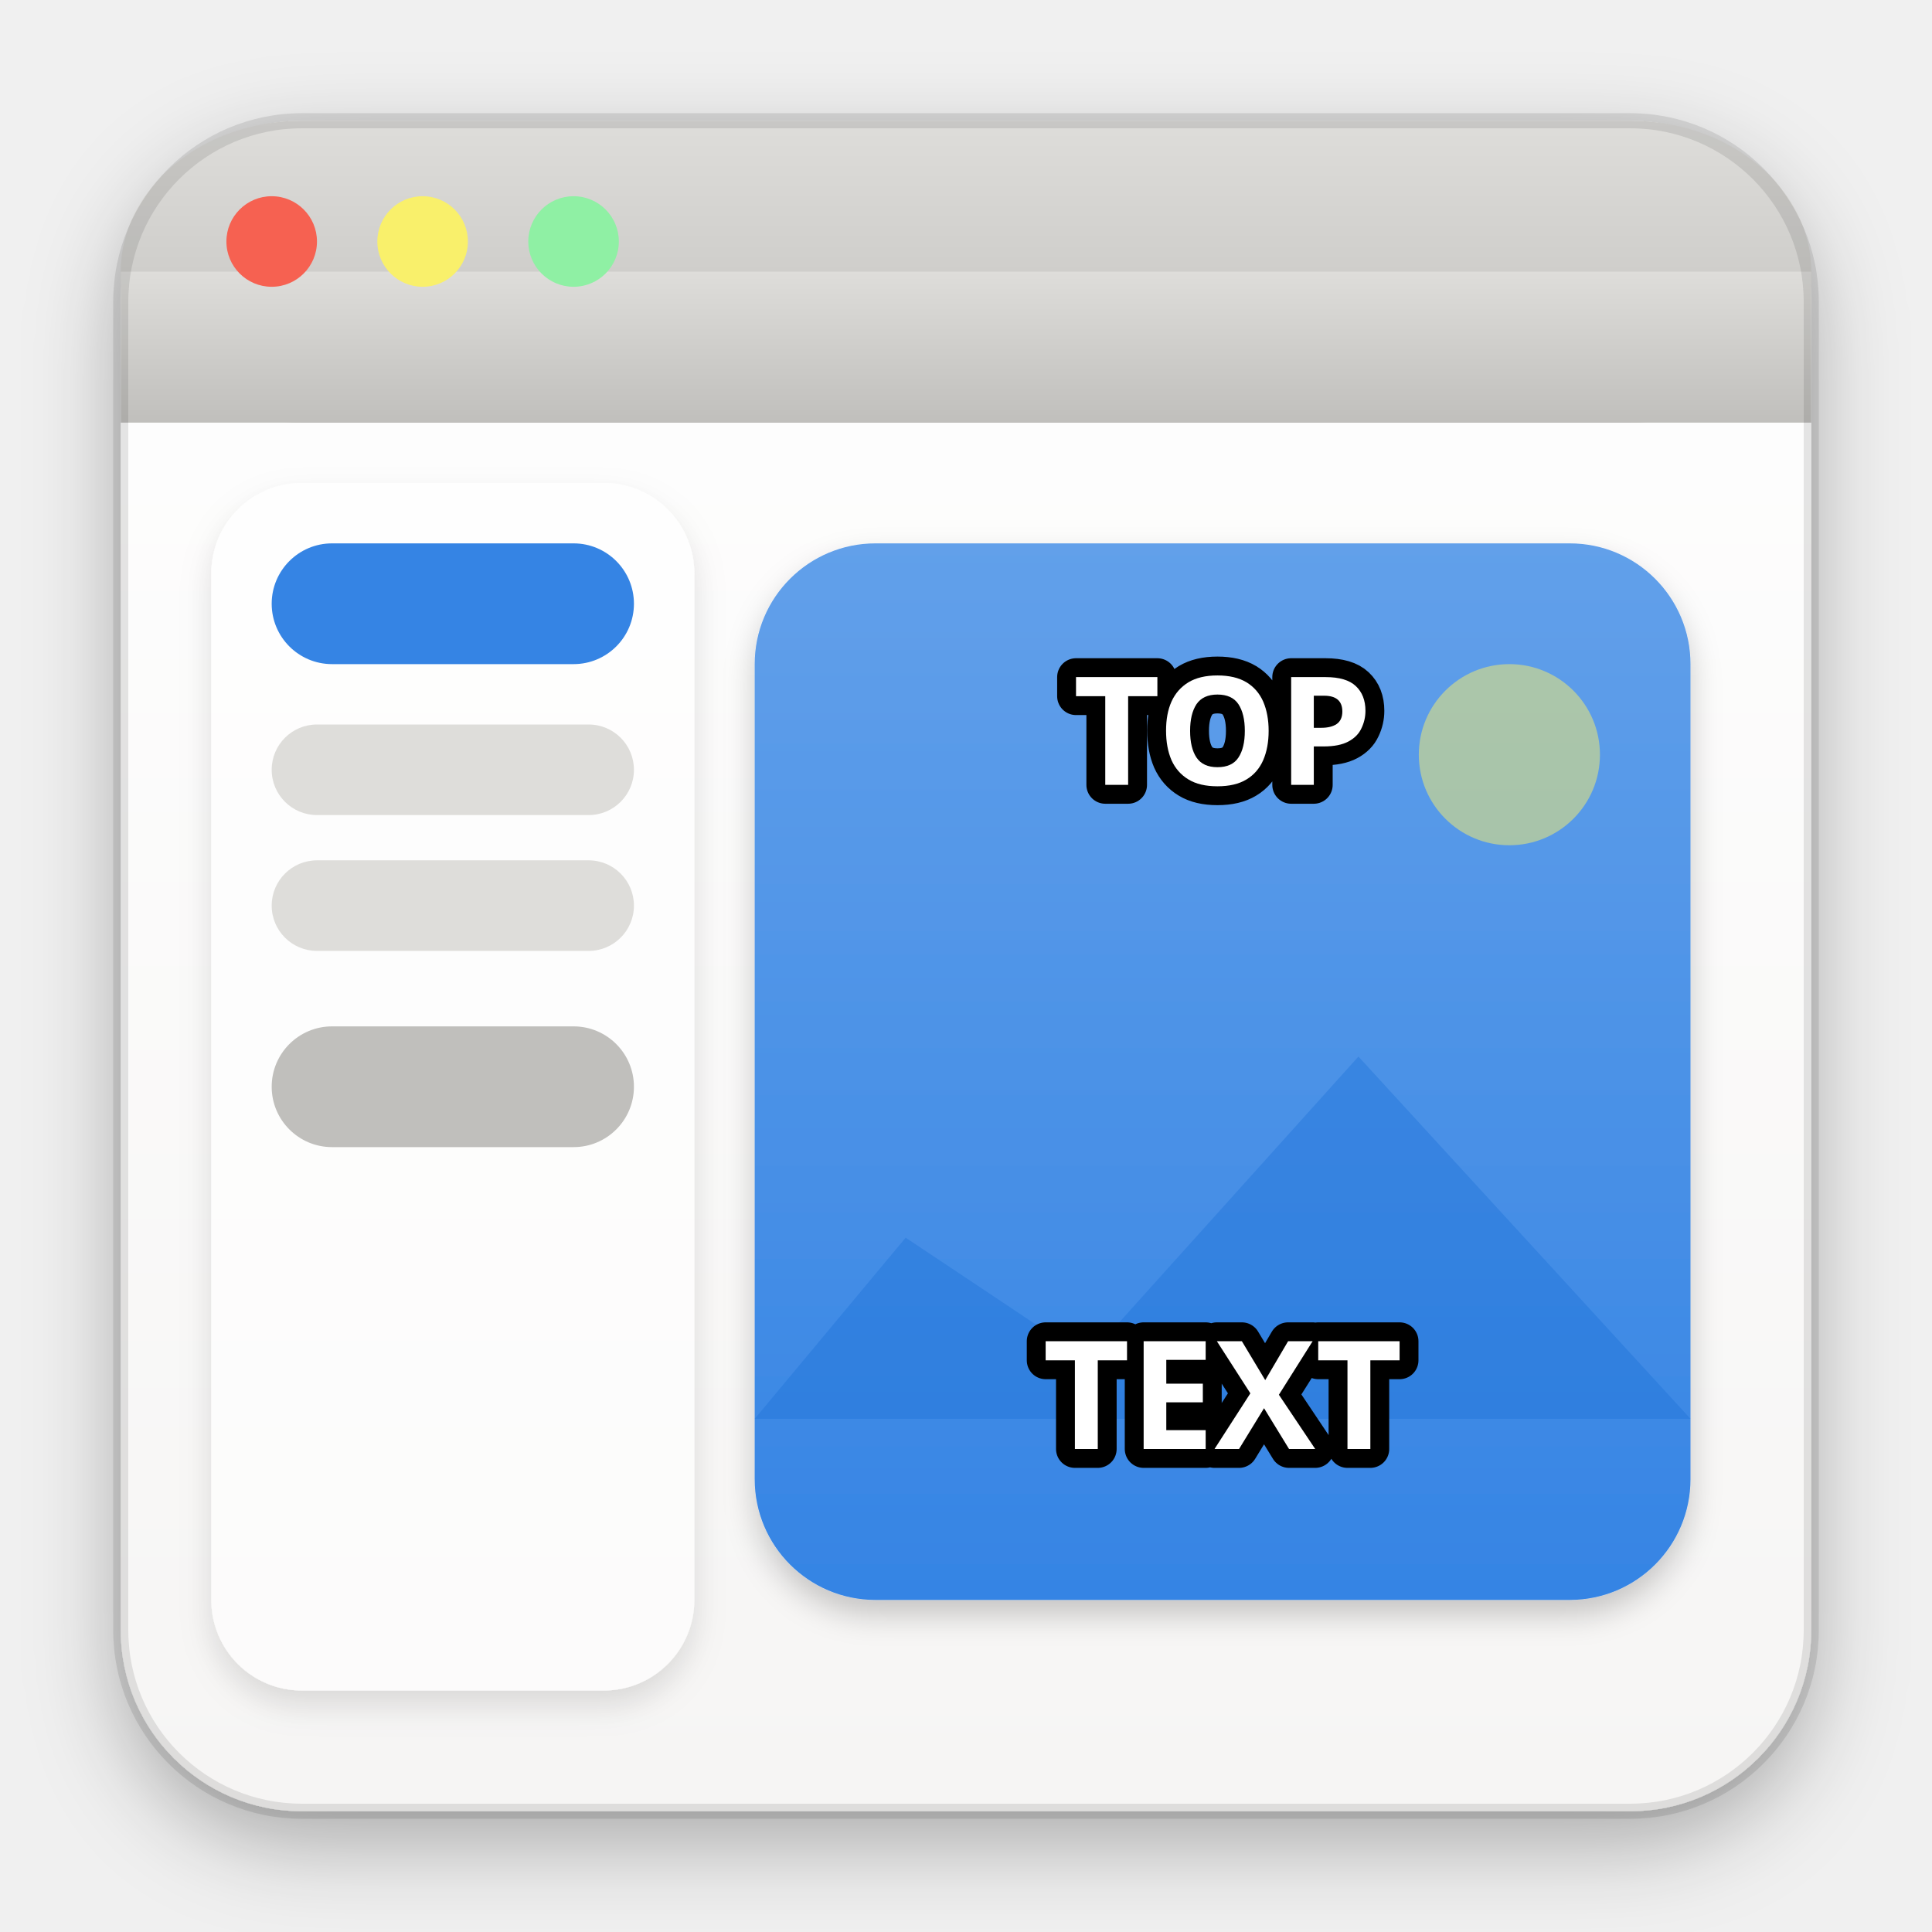
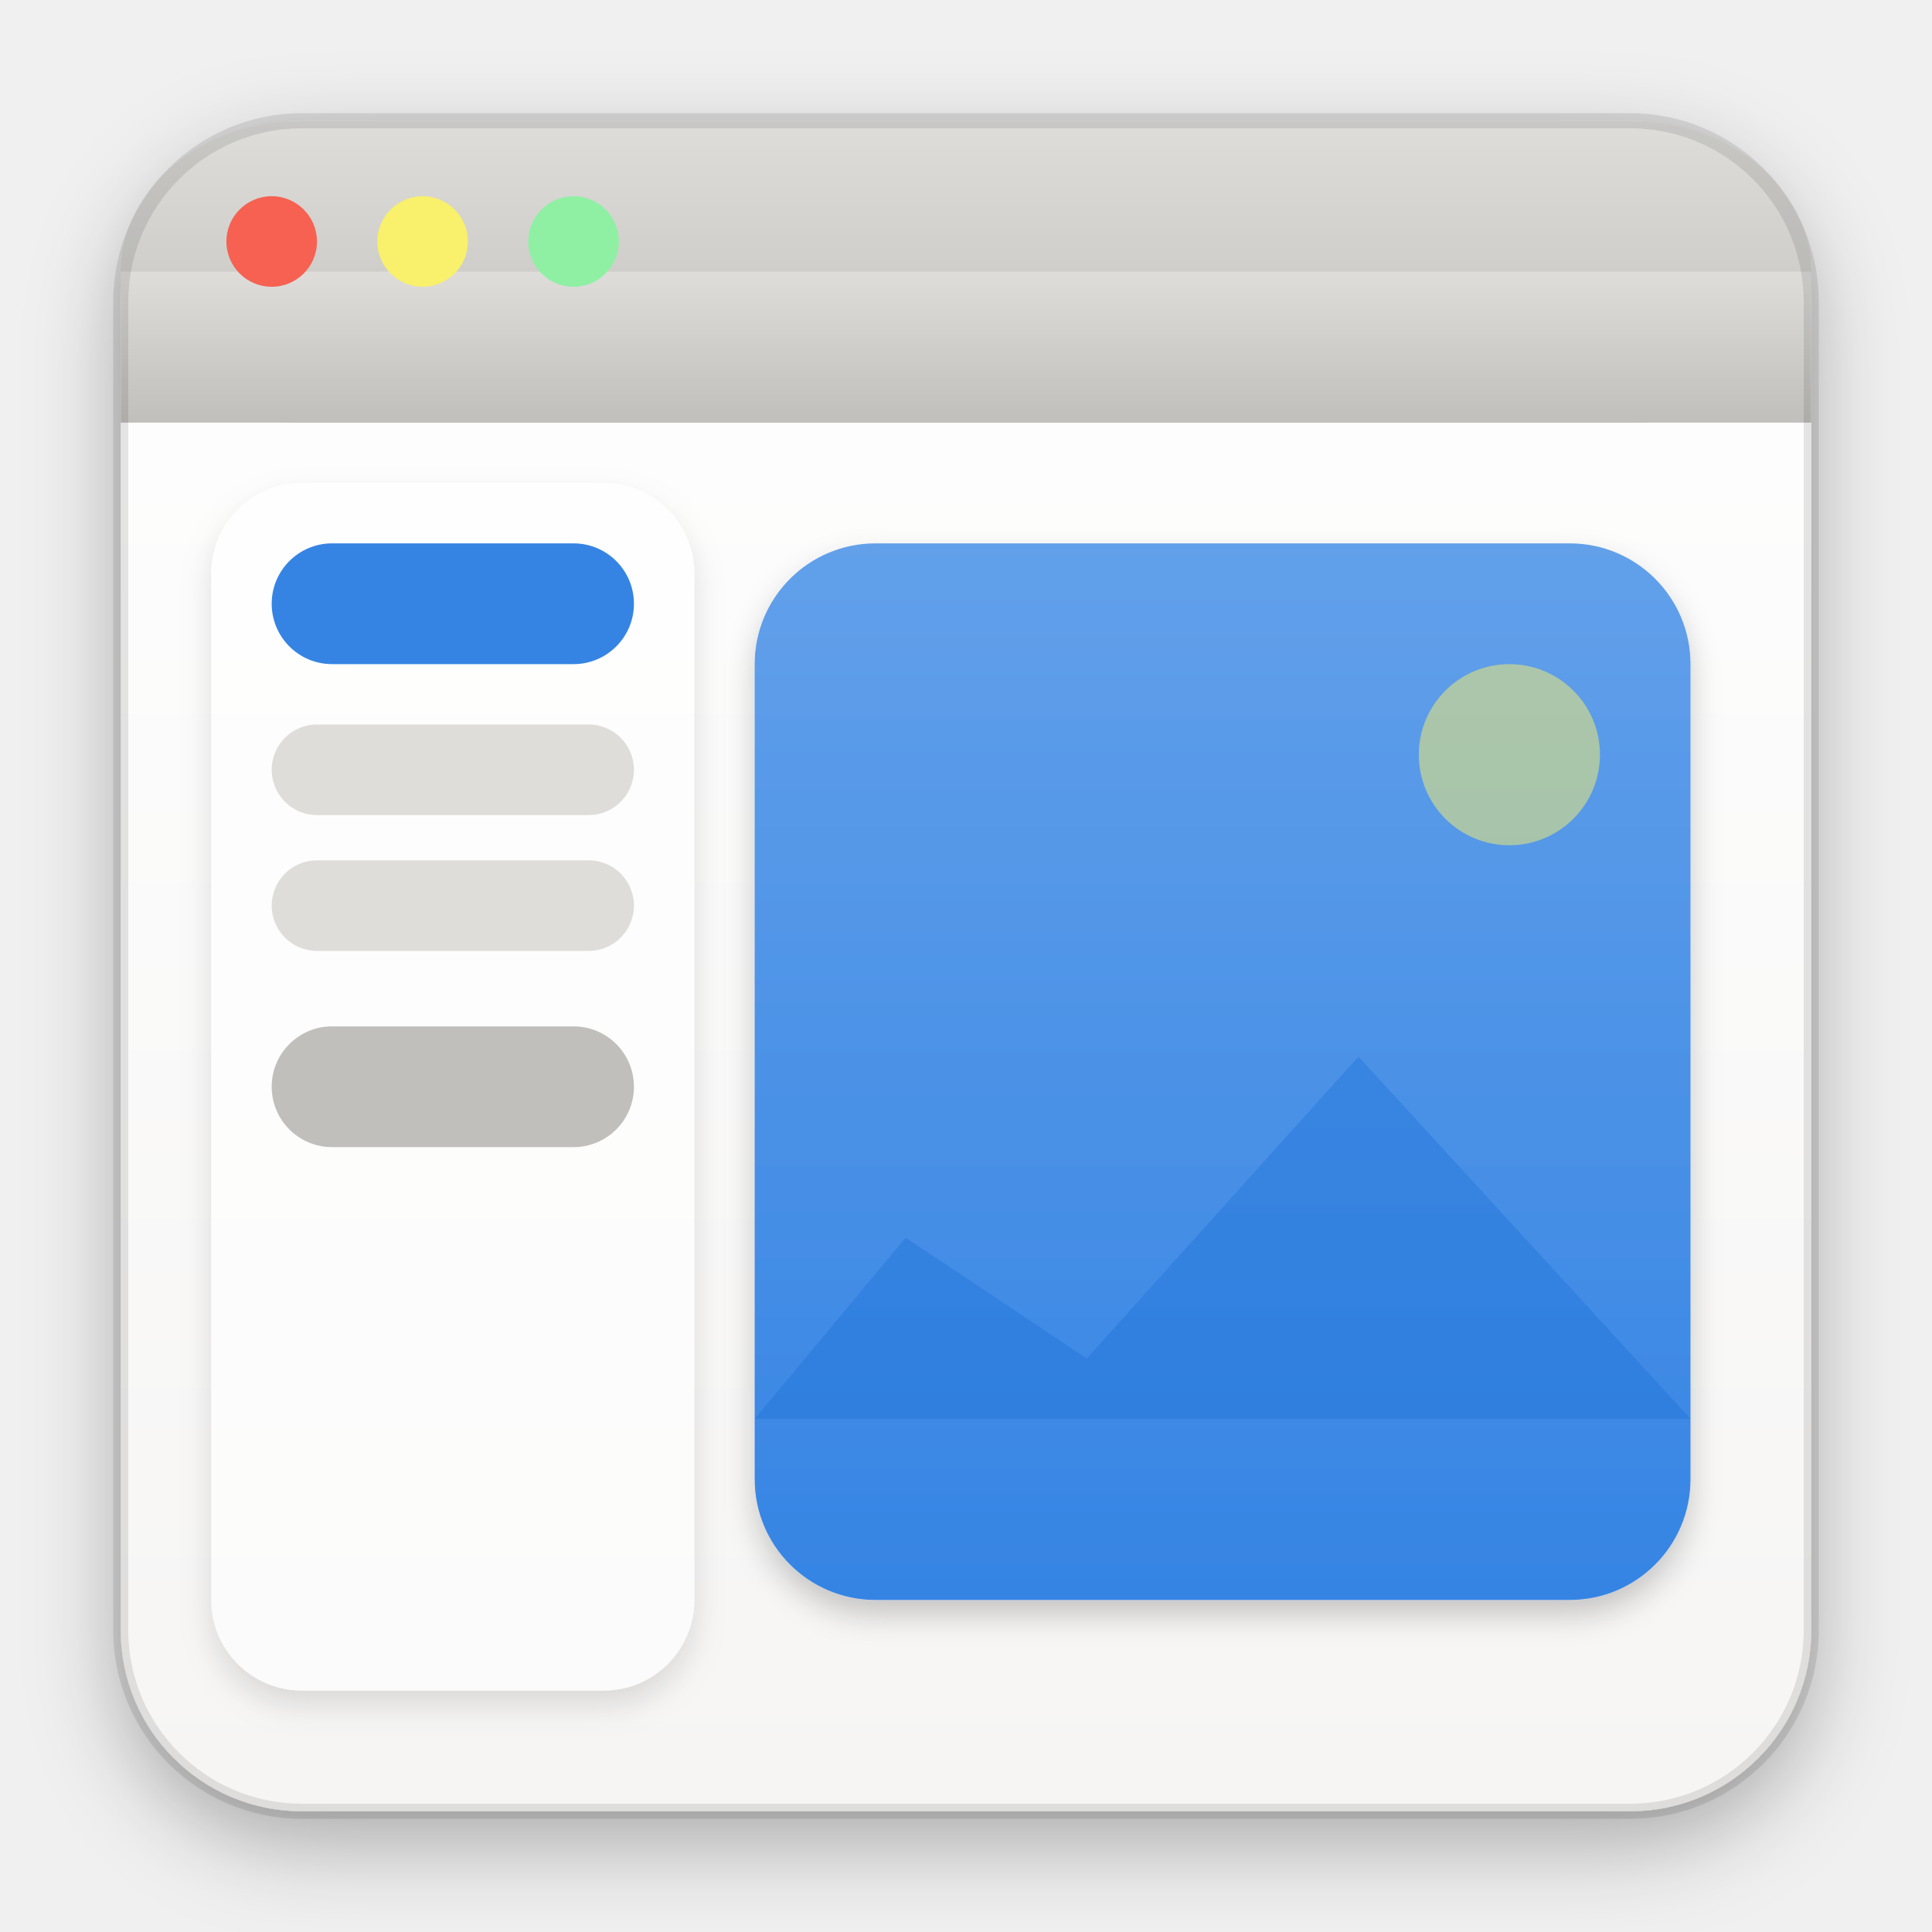
<svg xmlns="http://www.w3.org/2000/svg" width="128" height="128" viewBox="0 0 128 128">
  <defs>
    <linearGradient id="bgGradient" x1="0%" y1="0%" x2="0%" y2="100%">
      <stop offset="0%" style="stop-color:#ffffff;stop-opacity:1" />
      <stop offset="100%" style="stop-color:#f6f5f4;stop-opacity:1" />
    </linearGradient>
    <linearGradient id="headerGradient" x1="0%" y1="0%" x2="0%" y2="100%">
      <stop offset="0%" style="stop-color:#deddda;stop-opacity:1" />
      <stop offset="100%" style="stop-color:#c0bfbc;stop-opacity:1" />
    </linearGradient>
    <linearGradient id="imageGradient" x1="0%" y1="0%" x2="0%" y2="100%">
      <stop offset="0%" style="stop-color:#62a0ea;stop-opacity:1" />
      <stop offset="100%" style="stop-color:#3584e4;stop-opacity:1" />
    </linearGradient>
    <filter id="shadow">
      <feGaussianBlur in="SourceAlpha" stdDeviation="3" />
      <feOffset dx="0" dy="2" result="offsetblur" />
      <feComponentTransfer>
        <feFuncA type="linear" slope="0.3" />
      </feComponentTransfer>
      <feMerge>
        <feMergeNode />
        <feMergeNode in="SourceGraphic" />
      </feMerge>
    </filter>
    <filter id="innerShadow">
      <feGaussianBlur in="SourceAlpha" stdDeviation="1" />
      <feOffset dx="0" dy="1" result="offsetblur" />
      <feComponentTransfer>
        <feFuncA type="linear" slope="0.2" />
      </feComponentTransfer>
      <feMerge>
        <feMergeNode />
        <feMergeNode in="SourceGraphic" />
      </feMerge>
    </filter>
  </defs>
  <rect x="8" y="8" width="112" height="112" rx="12" ry="12" fill="url(#bgGradient)" filter="url(#shadow)" />
  <rect x="8" y="8" width="112" height="20" rx="12" ry="12" fill="url(#headerGradient)" />
  <rect x="8" y="18" width="112" height="10" fill="url(#headerGradient)" />
  <circle cx="18" cy="16" r="3" fill="#f66151" />
  <circle cx="28" cy="16" r="3" fill="#f9f06b" />
  <circle cx="38" cy="16" r="3" fill="#8ff0a4" />
  <rect x="14" y="32" width="32" height="80" rx="6" fill="#ffffff" opacity="0.6" filter="url(#innerShadow)" />
  <rect x="18" y="36" width="24" height="8" rx="4" fill="#3584e4" />
  <rect x="18" y="48" width="24" height="6" rx="3" fill="#deddda" />
  <rect x="18" y="57" width="24" height="6" rx="3" fill="#deddda" />
  <rect x="18" y="68" width="24" height="8" rx="4" fill="#c0bfbc" />
  <rect x="50" y="36" width="62" height="70" rx="8" fill="url(#imageGradient)" filter="url(#innerShadow)" />
  <path d="M 50 94 L 60 82 L 72 90 L 90 70 L 112 94 Z" fill="#1c71d8" opacity="0.4" />
  <circle cx="100" cy="50" r="6" fill="#f9f06b" opacity="0.5" />
-   <text x="81" y="52" font-family="Impact, sans-serif" font-size="10" font-weight="bold" text-anchor="middle" fill="none" stroke="#000000" stroke-width="2.5" stroke-linejoin="round">
-     TOP
-   </text>
-   <text x="81" y="52" font-family="Impact, sans-serif" font-size="10" font-weight="bold" text-anchor="middle" fill="#ffffff">
-     TOP
-   </text>
-   <text x="81" y="96" font-family="Impact, sans-serif" font-size="10" font-weight="bold" text-anchor="middle" fill="none" stroke="#000000" stroke-width="2.5" stroke-linejoin="round">
-     TEXT
-   </text>
-   <text x="81" y="96" font-family="Impact, sans-serif" font-size="10" font-weight="bold" text-anchor="middle" fill="#ffffff">
-     TEXT
-   </text>
  <rect x="8" y="8" width="112" height="112" rx="12" ry="12" fill="none" stroke="rgba(0,0,0,0.1)" stroke-width="1" />
</svg>
